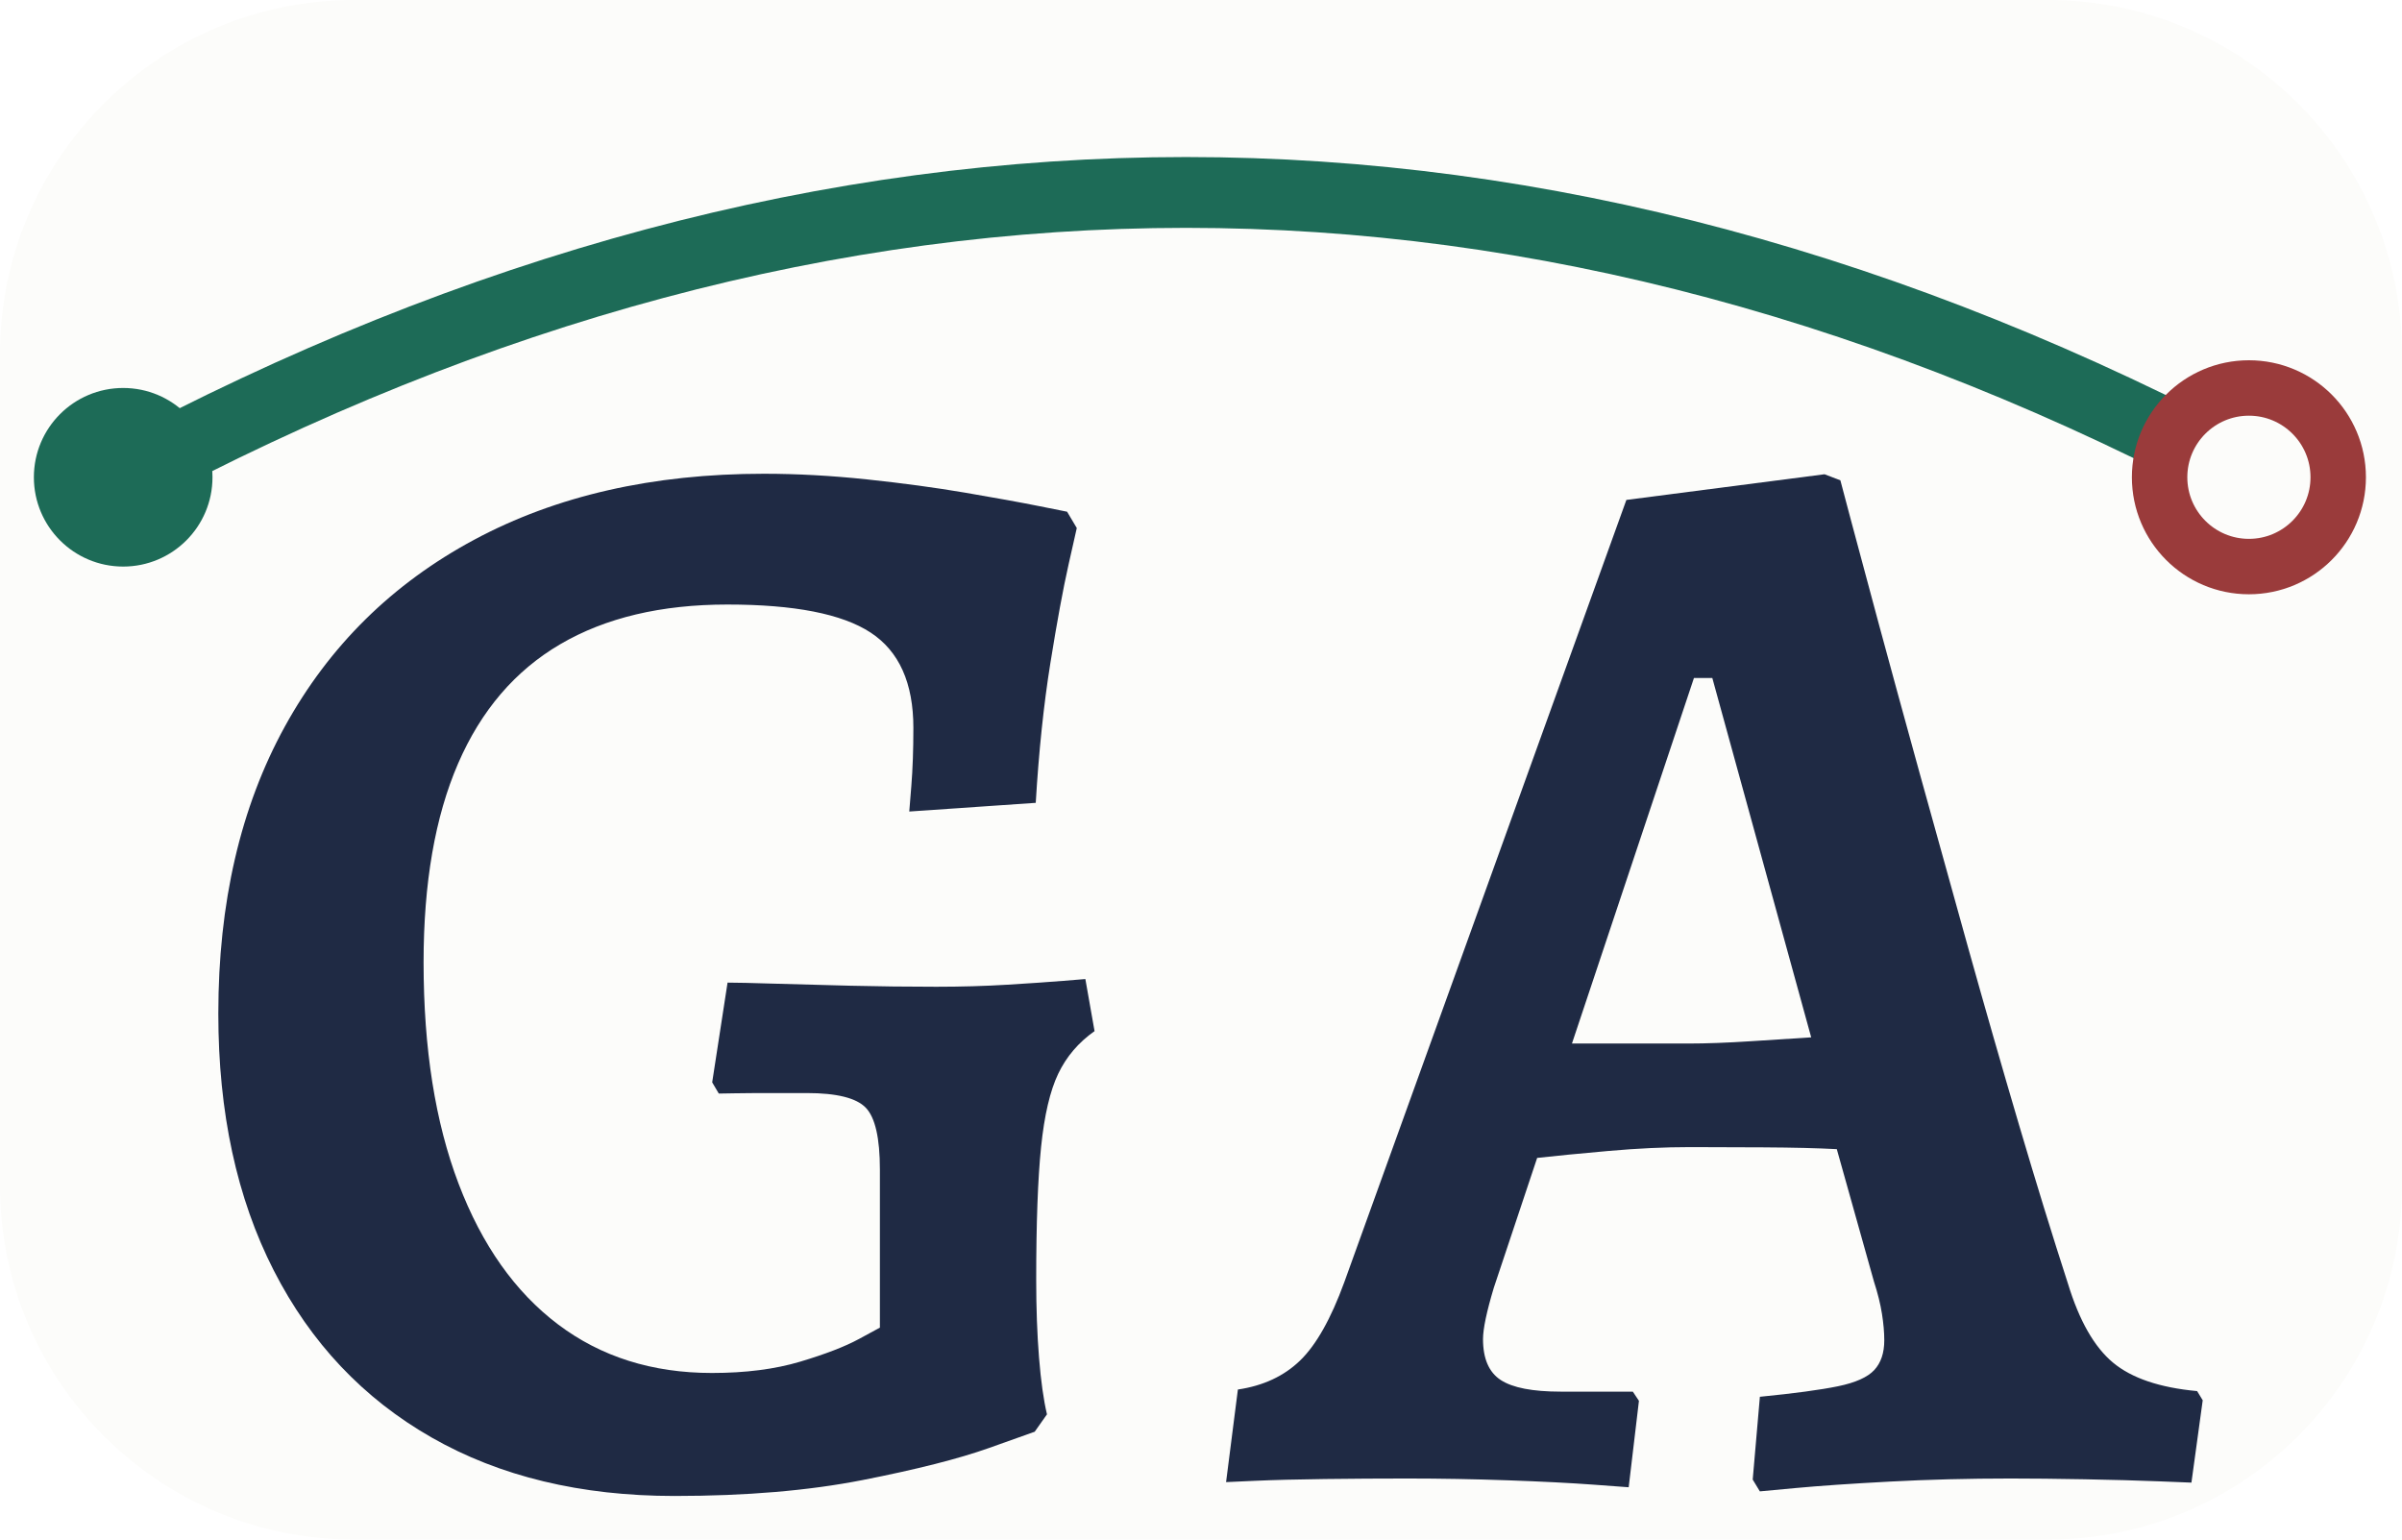
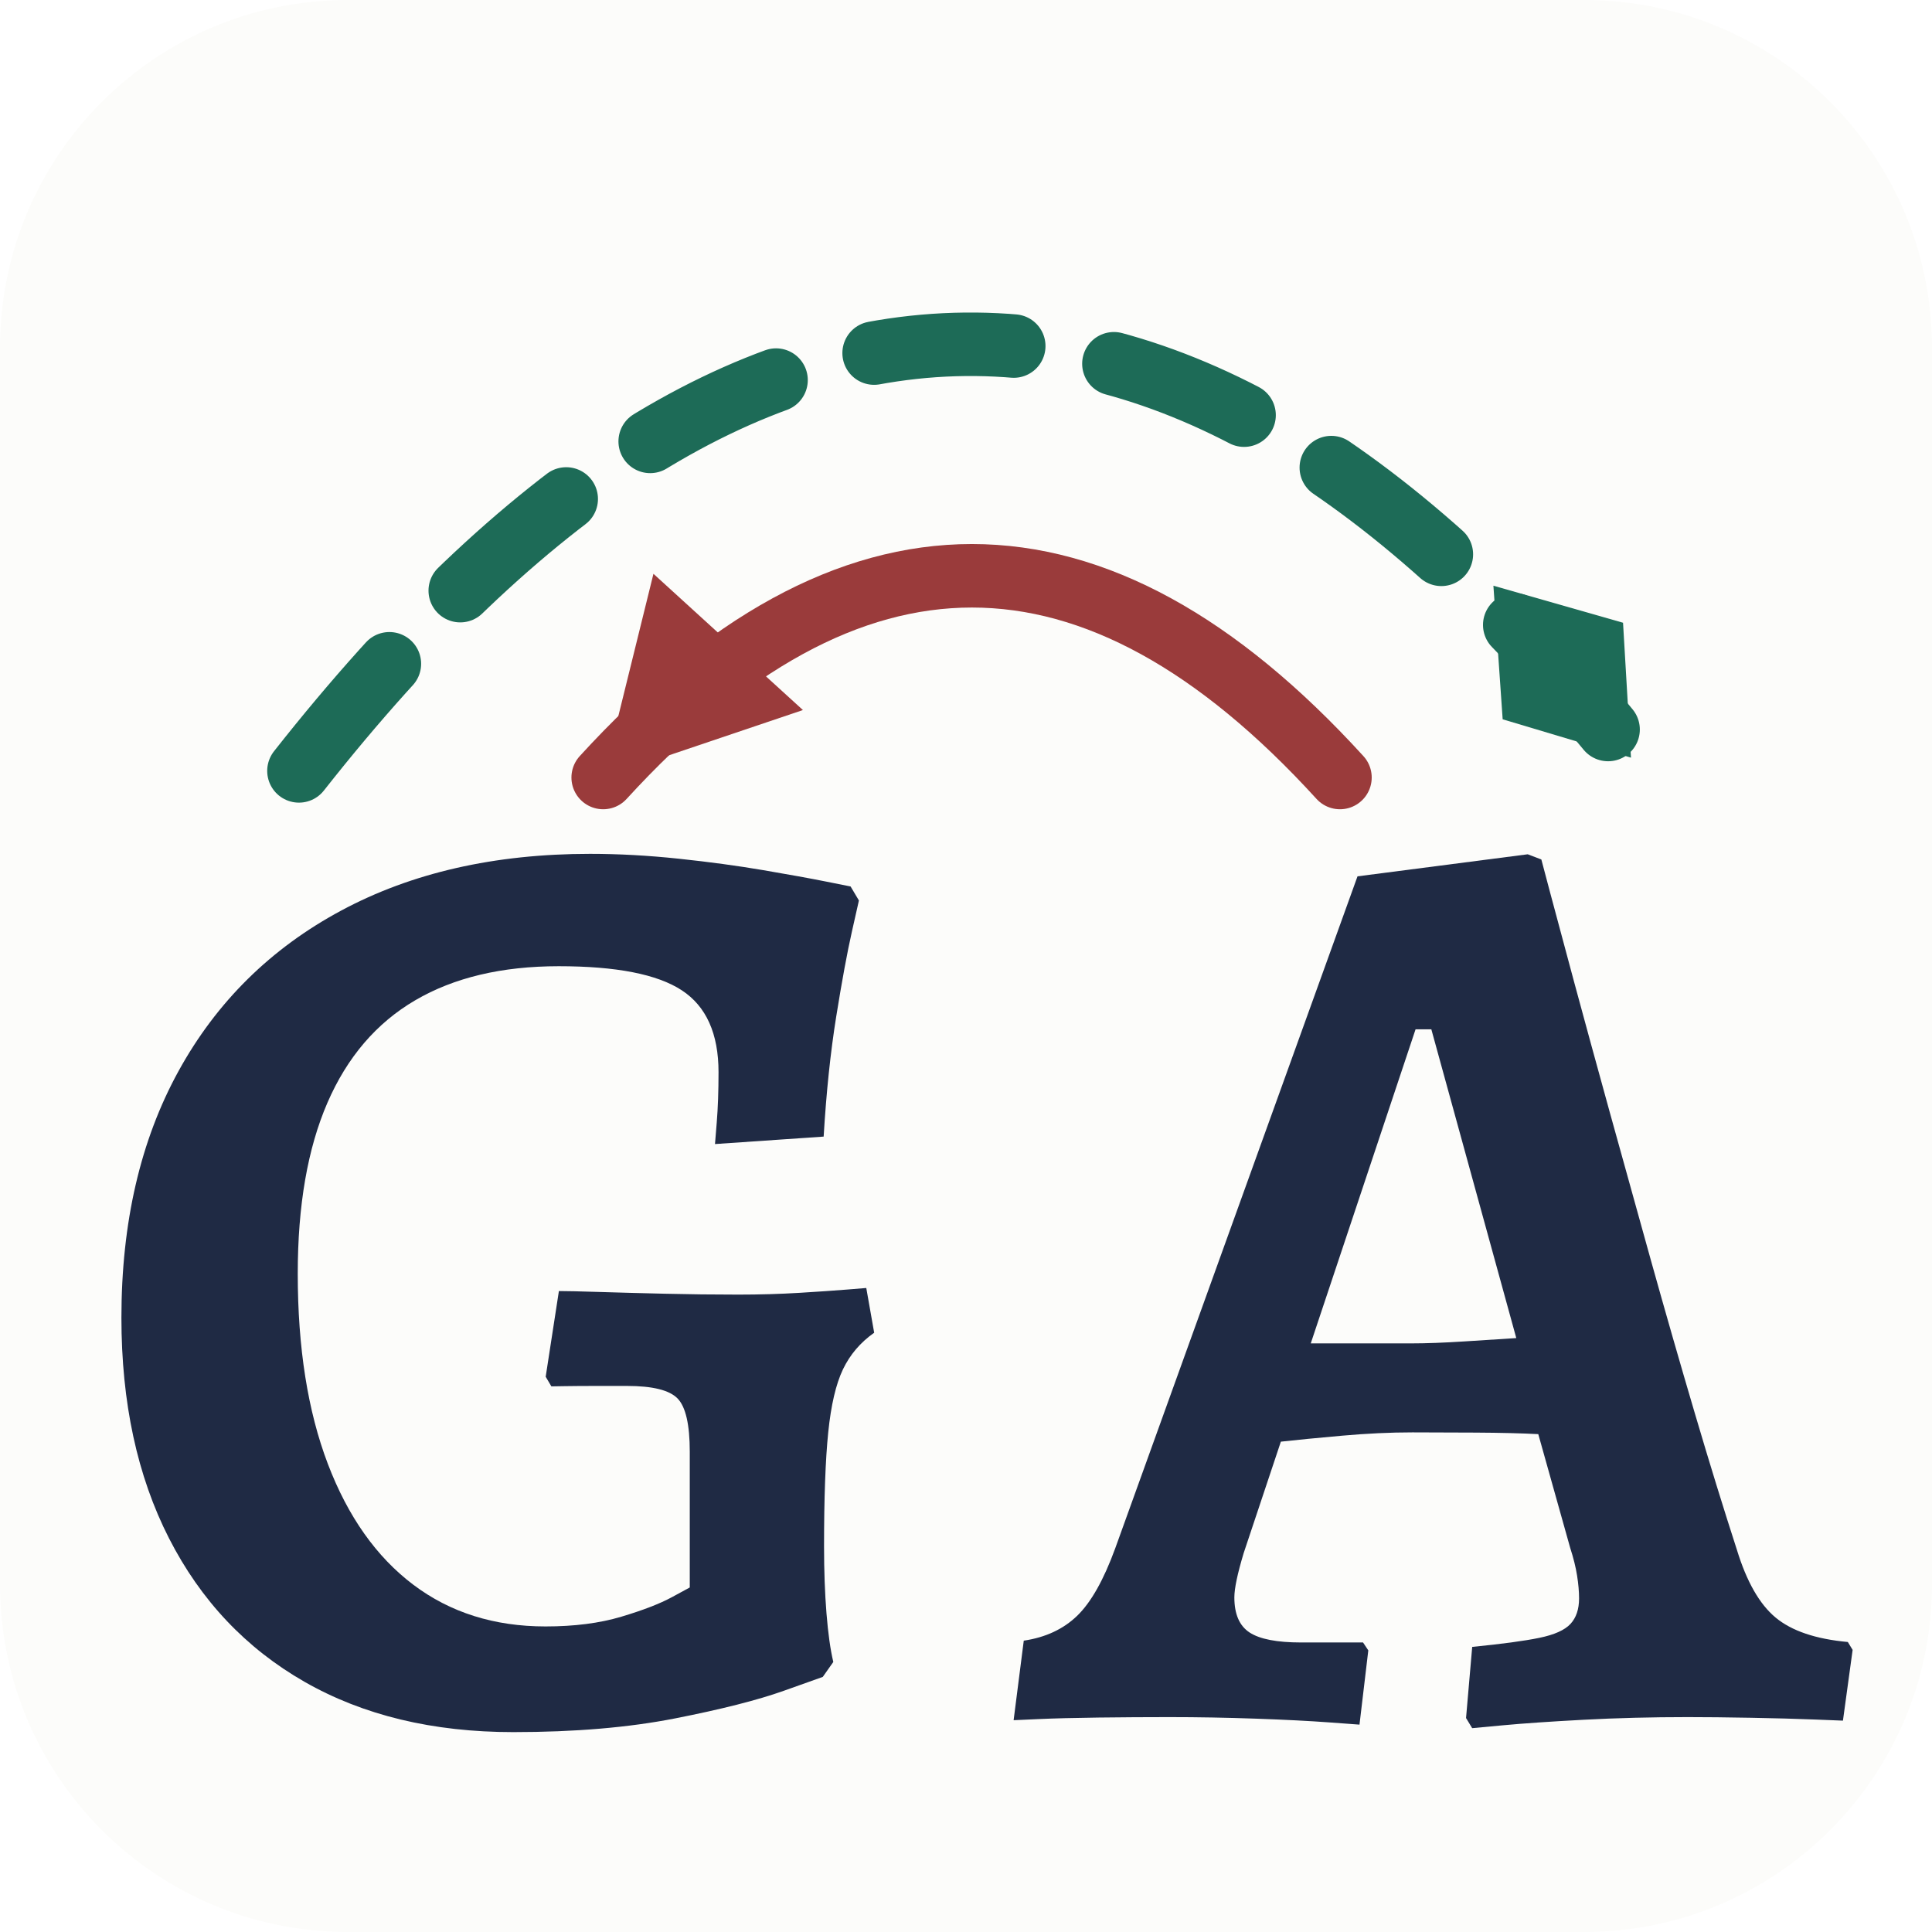
- <svg xmlns="http://www.w3.org/2000/svg" viewBox="-110 -60 1560 1000">
-   <rect x="-110" y="-60" width="1560" height="1000" rx="230" fill="#fcfcfa" />
-   <path d="M-30 250 Q660.287 -120 1350.573 250" fill="none" stroke="#1d6b57" stroke-width="46" stroke-linecap="round" />
-   <circle cx="-30" cy="250" r="58" fill="#1d6b57" />
-   <circle cx="1350.573" cy="250" r="58" fill="#fcfcfa" stroke="#9a3b3b" stroke-width="36" />
+ <svg xmlns="http://www.w3.org/2000/svg" viewBox="-60.0 -297.787 1460.573 1460.573">
+   <rect x="-60.0" y="-297.787" width="1460.573" height="1460.573" rx="262.903" fill="#fcfcfa" />
+   <path d="M166 285 Q670 -355 1173 275" fill="none" stroke="#1d6b57" stroke-width="48" stroke-linecap="round" stroke-dasharray="106 77" />
+   <path d="M1173 275 L1076 246 L1069 145 L1167 173Z" fill="#1d6b57" />
+   <path d="M953 290 Q675 -15 396 290" fill="none" stroke="#9a3b3b" stroke-width="48" stroke-linecap="round" />
+   <path d="M396 290 L434 136 L547 239Z" fill="#9a3b3b" />
  <g fill="#1f2a44">
-     <g transform="translate(0 900) scale(1 -1)">
+     <g transform="translate(0 1000) scale(1 -1)">
      <path d="M328.059 -11.672Q236.76 -11.672 170.275 26.328Q103.789 64.328 67.789 134.814Q31.789 205.299 31.789 301.598Q31.789 409.554 74.968 488.061Q118.147 566.569 197.976 609.426Q277.804 652.284 386.074 652.284Q418.387 652.284 453.044 648.62Q487.701 644.956 517.029 639.956Q546.358 634.956 564.694 631.292Q583.029 627.627 583.029 627.627L589.328 617.029Q589.328 617.029 584.0 593.38Q578.672 569.73 572.172 529.267Q565.672 488.804 562.672 438.534L480.53 432.892Q480.53 432.892 481.865 449.4Q483.201 465.907 483.201 487.221Q483.201 530.936 455.419 549.137Q427.637 567.338 362.417 567.338Q297.912 567.338 253.929 541.601Q209.946 515.863 187.522 464.096Q165.098 412.328 165.098 334.912Q165.098 250.853 187.85 191.1Q210.603 131.348 252.407 99.782Q294.211 68.216 352.373 68.216Q385.147 68.216 409.743 75.581Q434.338 82.946 447.897 90.311Q461.456 97.676 461.456 97.676V200.299Q461.456 231.015 452.27 240.522Q443.083 250.029 414.01 250.029Q403.995 250.029 390.451 250.029Q376.907 250.029 366.87 249.865Q356.833 249.701 356.833 249.701L352.534 256.985L362.52 321.765Q371.059 321.765 392.529 321.093Q414 320.422 442.186 319.75Q470.373 319.078 498.059 319.078Q522.358 319.078 544.321 320.414Q566.284 321.75 580.591 322.914Q594.897 324.078 594.897 324.078L600.868 290.255Q585.255 279.27 577.277 262.598Q569.299 245.926 566.135 214.941Q562.971 183.956 562.971 128.701Q562.971 101.059 564.806 78.201Q566.642 55.343 569.971 41.358L562 30.059Q562 30.059 532.478 19.544Q502.956 9.029 450.299 -1.321Q397.642 -11.672 328.059 -11.672Z" />
-       <path transform="translate(698 0)" d="M334.956 -8.686 330.314 -1.029 334.971 52.75Q368.657 56.078 385.686 59.586Q402.716 63.093 409.238 70.1Q415.76 77.108 415.76 89.436Q415.76 97.137 414.252 106.674Q412.745 116.211 409.059 127.583L384.926 213.593Q366.27 214.593 337.382 214.757Q308.495 214.922 289.794 214.922Q264.735 214.922 236.52 212.414Q208.304 209.907 190.319 207.907L162.186 123.613Q155.157 100.225 155.157 90.196Q155.157 71.152 166.701 63.622Q178.245 56.093 205.632 56.093H252.451L256.422 50.122L249.765 -6.015Q249.765 -6.015 227.122 -4.343Q204.48 -2.672 171.331 -1.5Q138.181 -0.328 105.838 -0.328Q79.539 -0.328 52.397 -0.664Q25.255 -1 6.77 -1.836Q-11.716 -2.672 -11.716 -2.672L-4.044 57.466Q20.672 61.122 36.358 76.301Q52.044 91.48 65.088 127.24L248.265 635.284L376.951 651.956L387.25 648.015Q387.25 648.015 393.914 622.873Q400.578 597.73 412.242 554.588Q423.907 511.446 438.914 457.125Q453.921 402.804 470.272 344.282Q486.622 285.76 503.323 229.186Q520.024 172.613 535.083 126.137Q546.098 90.122 564.299 74.958Q582.5 59.794 618.931 56.451L622.573 50.48L615.245 -3Q615.245 -3 594.267 -2.164Q573.289 -1.328 545.826 -0.828Q518.363 -0.328 497.75 -0.328Q456.794 -0.328 419.174 -2.336Q381.554 -4.343 358.255 -6.515Q334.956 -8.686 334.956 -8.686ZM212.917 282.196H288.765Q305.809 282.196 329.211 283.703Q352.613 285.211 368.299 286.211L304.078 519.637H292.152Z" />
+       <path transform="translate(718 0)" d="M334.956 -8.686 330.314 -1.029 334.971 52.75Q368.657 56.078 385.686 59.586Q402.716 63.093 409.238 70.1Q415.76 77.108 415.76 89.436Q415.76 97.137 414.252 106.674Q412.745 116.211 409.059 127.583L384.926 213.593Q366.27 214.593 337.382 214.757Q308.495 214.922 289.794 214.922Q264.735 214.922 236.52 212.414Q208.304 209.907 190.319 207.907L162.186 123.613Q155.157 100.225 155.157 90.196Q155.157 71.152 166.701 63.622Q178.245 56.093 205.632 56.093H252.451L256.422 50.122L249.765 -6.015Q249.765 -6.015 227.122 -4.343Q204.48 -2.672 171.331 -1.5Q138.181 -0.328 105.838 -0.328Q79.539 -0.328 52.397 -0.664Q25.255 -1 6.77 -1.836Q-11.716 -2.672 -11.716 -2.672L-4.044 57.466Q20.672 61.122 36.358 76.301Q52.044 91.48 65.088 127.24L248.265 635.284L376.951 651.956L387.25 648.015Q387.25 648.015 393.914 622.873Q400.578 597.73 412.242 554.588Q423.907 511.446 438.914 457.125Q453.921 402.804 470.272 344.282Q486.622 285.76 503.323 229.186Q520.024 172.613 535.083 126.137Q546.098 90.122 564.299 74.958Q582.5 59.794 618.931 56.451L622.573 50.48L615.245 -3Q615.245 -3 594.267 -2.164Q573.289 -1.328 545.826 -0.828Q518.363 -0.328 497.75 -0.328Q456.794 -0.328 419.174 -2.336Q381.554 -4.343 358.255 -6.515Q334.956 -8.686 334.956 -8.686ZM212.917 282.196H288.765Q305.809 282.196 329.211 283.703Q352.613 285.211 368.299 286.211L304.078 519.637H292.152Z" />
    </g>
  </g>
</svg>
